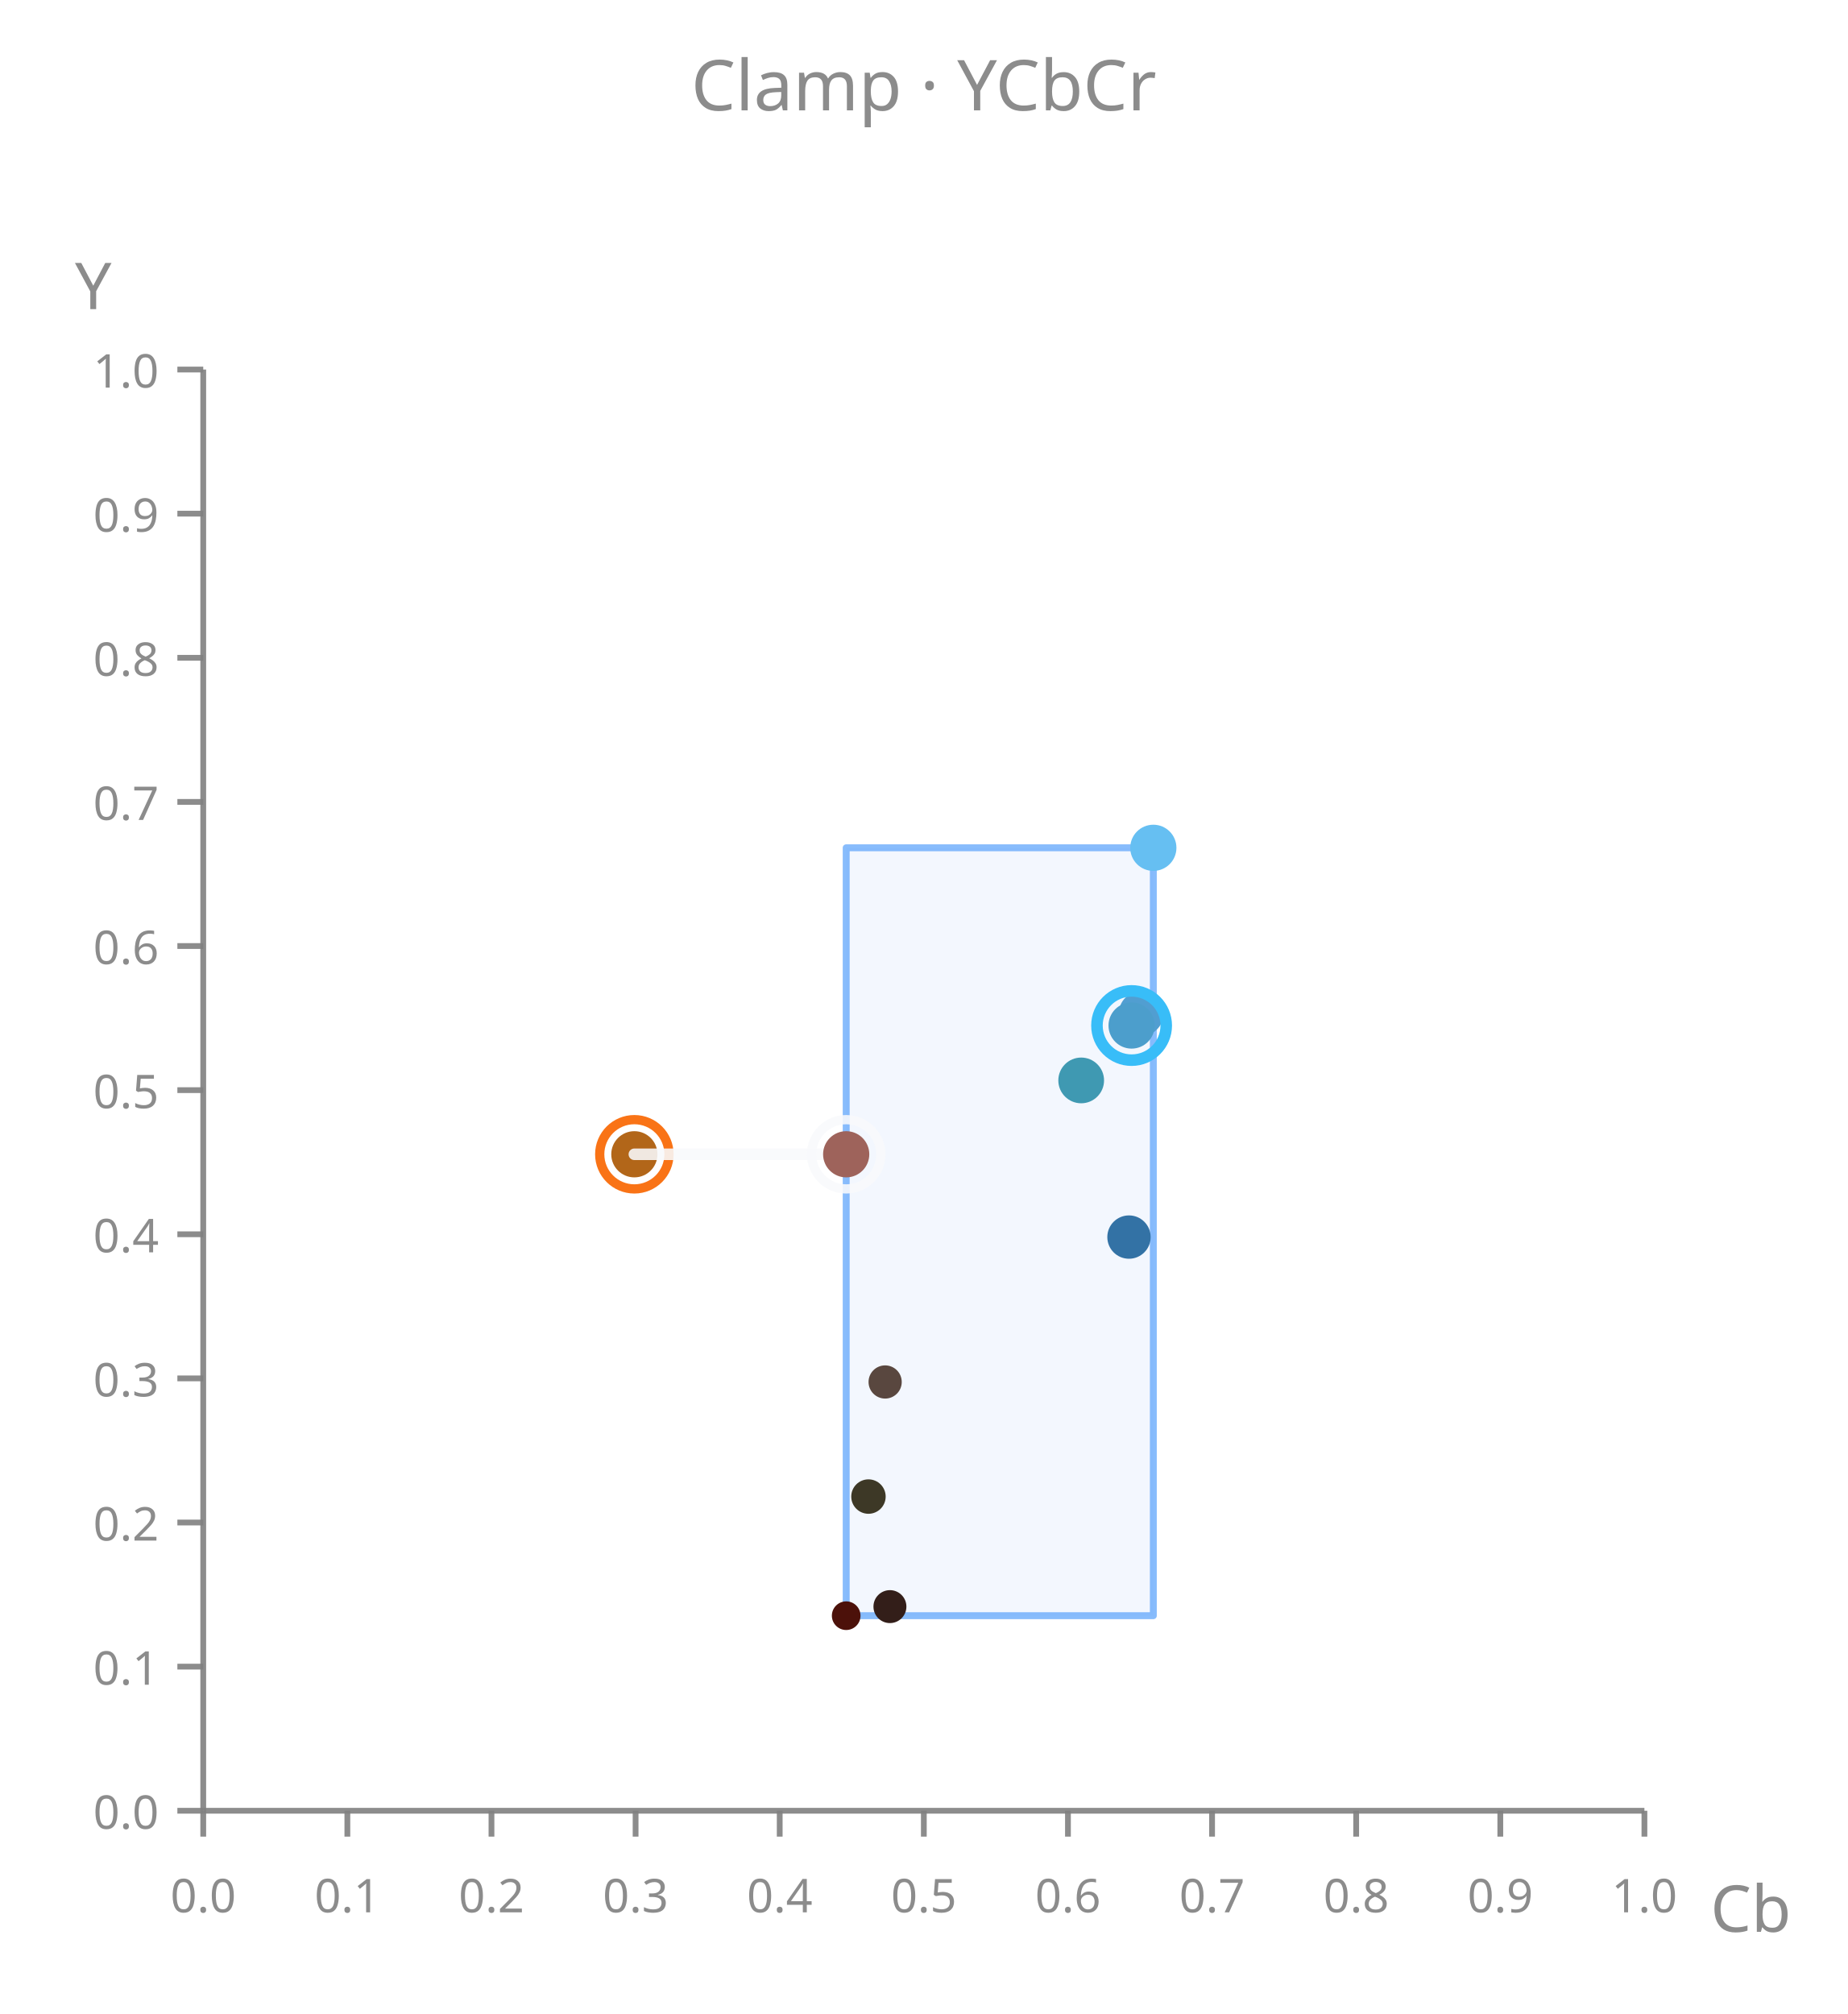
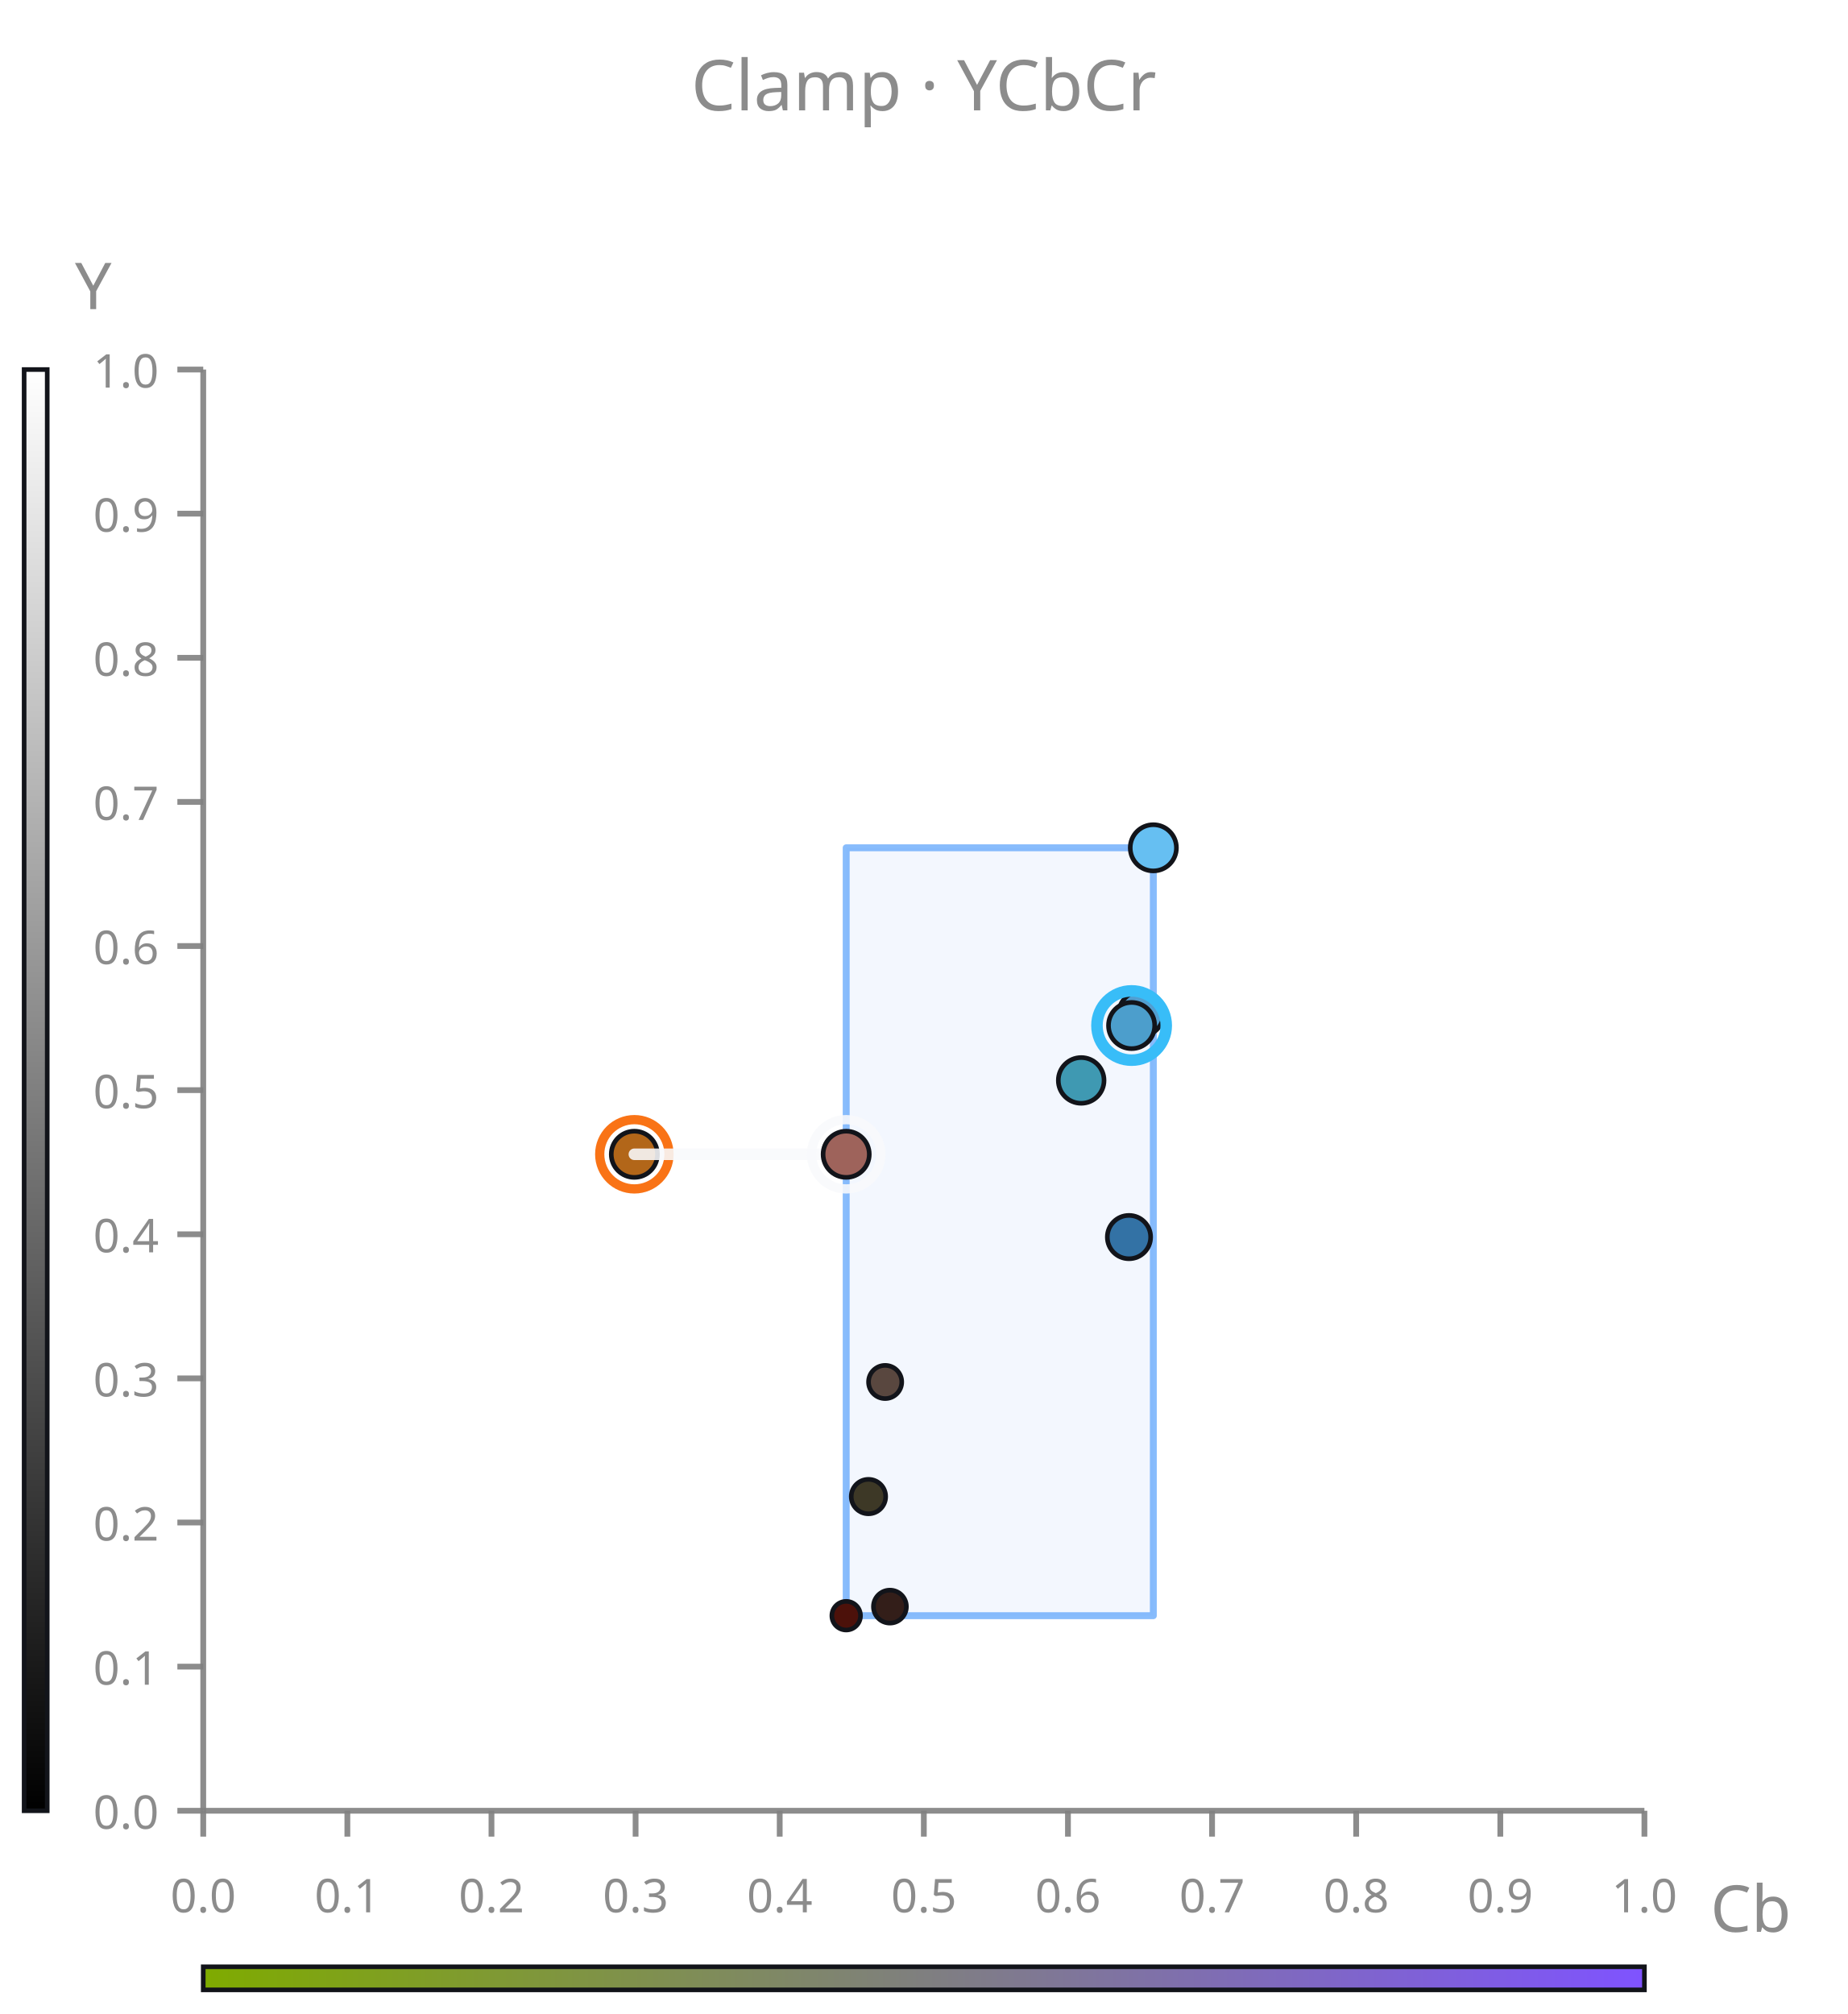
<svg xmlns="http://www.w3.org/2000/svg" baseProfile="full" height="436.0px" version="1.1" viewBox="0,0,400.0,436.0" width="400.0px">
-   <defs />
+   <defs>
+     <linearGradient gradientUnits="userSpaceOnUse" id="plotGradY_1_2_0" x1="7.724" x2="7.724" y1="80" y2="392.0">
+       <stop offset="0" stop-color="rgb(255,255,255)" />
+       <stop offset="1" stop-color="rgb(0,0,0)" />
+     </linearGradient>
+     <linearGradient gradientUnits="userSpaceOnUse" id="plotGradX_1_2_0" x1="44.0" x2="356" y1="428.276" y2="428.276">
+       <stop offset="0" stop-color="rgb(127,171,0)" />
+       <stop offset="1" stop-color="rgb(127,83,255)" />
+     </linearGradient>
+   </defs>
  <g class="layer_bg" />
  <g class="layer_boundary">
    <polygon fill="rgba(59,130,246,0.06)" points="183.192,349.771 249.685,349.771 249.685,183.537 183.192,183.537" stroke="rgba(96,165,250,0.75)" stroke-linejoin="round" stroke-width="1.5" />
  </g>
  <g class="layer_axes">
    <line fill="none" stroke="rgba(128,128,128,0.9)" stroke-width="1.25" x1="44.0" x2="356" y1="392.0" y2="392.0" />
    <line fill="none" stroke="rgba(128,128,128,0.9)" stroke-width="1.25" x1="44.0" x2="44.0" y1="392.0" y2="80" />
    <line fill="none" stroke="rgba(128,128,128,0.9)" stroke-width="1.25" x1="44.0" x2="44.0" y1="392.0" y2="397.6" />
    <text dominant-baseline="hanging" fill="rgba(128,128,128,0.9)" font-family="sans-serif" font-size="10.08" text-anchor="middle" x="44.0" y="406.168">0.0</text>
    <line fill="none" stroke="rgba(128,128,128,0.9)" stroke-width="1.25" x1="75.2" x2="75.2" y1="392.0" y2="397.6" />
    <text dominant-baseline="hanging" fill="rgba(128,128,128,0.9)" font-family="sans-serif" font-size="10.08" text-anchor="middle" x="75.2" y="406.168">0.1</text>
    <line fill="none" stroke="rgba(128,128,128,0.9)" stroke-width="1.25" x1="106.4" x2="106.4" y1="392.0" y2="397.6" />
    <text dominant-baseline="hanging" fill="rgba(128,128,128,0.9)" font-family="sans-serif" font-size="10.08" text-anchor="middle" x="106.4" y="406.168">0.2</text>
    <line fill="none" stroke="rgba(128,128,128,0.9)" stroke-width="1.25" x1="137.6" x2="137.6" y1="392.0" y2="397.6" />
    <text dominant-baseline="hanging" fill="rgba(128,128,128,0.9)" font-family="sans-serif" font-size="10.08" text-anchor="middle" x="137.6" y="406.168">0.3</text>
    <line fill="none" stroke="rgba(128,128,128,0.9)" stroke-width="1.25" x1="168.8" x2="168.8" y1="392.0" y2="397.6" />
    <text dominant-baseline="hanging" fill="rgba(128,128,128,0.9)" font-family="sans-serif" font-size="10.08" text-anchor="middle" x="168.8" y="406.168">0.4</text>
    <line fill="none" stroke="rgba(128,128,128,0.9)" stroke-width="1.25" x1="200" x2="200" y1="392.0" y2="397.6" />
    <text dominant-baseline="hanging" fill="rgba(128,128,128,0.9)" font-family="sans-serif" font-size="10.08" text-anchor="middle" x="200" y="406.168">0.5</text>
    <line fill="none" stroke="rgba(128,128,128,0.9)" stroke-width="1.25" x1="231.2" x2="231.2" y1="392.0" y2="397.6" />
    <text dominant-baseline="hanging" fill="rgba(128,128,128,0.9)" font-family="sans-serif" font-size="10.08" text-anchor="middle" x="231.2" y="406.168">0.6</text>
    <line fill="none" stroke="rgba(128,128,128,0.9)" stroke-width="1.25" x1="262.4" x2="262.4" y1="392.0" y2="397.6" />
    <text dominant-baseline="hanging" fill="rgba(128,128,128,0.9)" font-family="sans-serif" font-size="10.08" text-anchor="middle" x="262.4" y="406.168">0.7</text>
    <line fill="none" stroke="rgba(128,128,128,0.9)" stroke-width="1.25" x1="293.6" x2="293.6" y1="392.0" y2="397.6" />
    <text dominant-baseline="hanging" fill="rgba(128,128,128,0.9)" font-family="sans-serif" font-size="10.08" text-anchor="middle" x="293.6" y="406.168">0.8</text>
    <line fill="none" stroke="rgba(128,128,128,0.9)" stroke-width="1.25" x1="324.8" x2="324.8" y1="392.0" y2="397.6" />
    <text dominant-baseline="hanging" fill="rgba(128,128,128,0.9)" font-family="sans-serif" font-size="10.08" text-anchor="middle" x="324.8" y="406.168">0.9</text>
    <line fill="none" stroke="rgba(128,128,128,0.9)" stroke-width="1.25" x1="356" x2="356" y1="392.0" y2="397.6" />
    <text dominant-baseline="hanging" fill="rgba(128,128,128,0.9)" font-family="sans-serif" font-size="10.08" text-anchor="middle" x="356" y="406.168">1.0</text>
    <line fill="none" stroke="rgba(128,128,128,0.9)" stroke-width="1.25" x1="44.0" x2="38.4" y1="392.0" y2="392.0" />
    <text dominant-baseline="central" fill="rgba(128,128,128,0.9)" font-family="sans-serif" font-size="10.08" text-anchor="end" x="34.4" y="392.0">0.0</text>
    <line fill="none" stroke="rgba(128,128,128,0.9)" stroke-width="1.25" x1="44.0" x2="38.4" y1="360.8" y2="360.8" />
    <text dominant-baseline="central" fill="rgba(128,128,128,0.9)" font-family="sans-serif" font-size="10.08" text-anchor="end" x="34.4" y="360.8">0.1</text>
    <line fill="none" stroke="rgba(128,128,128,0.9)" stroke-width="1.25" x1="44.0" x2="38.4" y1="329.6" y2="329.6" />
    <text dominant-baseline="central" fill="rgba(128,128,128,0.9)" font-family="sans-serif" font-size="10.08" text-anchor="end" x="34.4" y="329.6">0.2</text>
    <line fill="none" stroke="rgba(128,128,128,0.9)" stroke-width="1.25" x1="44.0" x2="38.4" y1="298.4" y2="298.4" />
    <text dominant-baseline="central" fill="rgba(128,128,128,0.9)" font-family="sans-serif" font-size="10.08" text-anchor="end" x="34.4" y="298.4">0.3</text>
    <line fill="none" stroke="rgba(128,128,128,0.9)" stroke-width="1.25" x1="44.0" x2="38.4" y1="267.2" y2="267.2" />
    <text dominant-baseline="central" fill="rgba(128,128,128,0.9)" font-family="sans-serif" font-size="10.08" text-anchor="end" x="34.4" y="267.2">0.4</text>
    <line fill="none" stroke="rgba(128,128,128,0.9)" stroke-width="1.25" x1="44.0" x2="38.4" y1="236" y2="236" />
    <text dominant-baseline="central" fill="rgba(128,128,128,0.9)" font-family="sans-serif" font-size="10.08" text-anchor="end" x="34.4" y="236">0.5</text>
    <line fill="none" stroke="rgba(128,128,128,0.9)" stroke-width="1.25" x1="44.0" x2="38.4" y1="204.8" y2="204.8" />
    <text dominant-baseline="central" fill="rgba(128,128,128,0.9)" font-family="sans-serif" font-size="10.08" text-anchor="end" x="34.4" y="204.8">0.6</text>
    <line fill="none" stroke="rgba(128,128,128,0.9)" stroke-width="1.25" x1="44.0" x2="38.4" y1="173.6" y2="173.6" />
    <text dominant-baseline="central" fill="rgba(128,128,128,0.9)" font-family="sans-serif" font-size="10.08" text-anchor="end" x="34.4" y="173.6">0.7</text>
    <line fill="none" stroke="rgba(128,128,128,0.9)" stroke-width="1.25" x1="44.0" x2="38.4" y1="142.4" y2="142.4" />
    <text dominant-baseline="central" fill="rgba(128,128,128,0.9)" font-family="sans-serif" font-size="10.08" text-anchor="end" x="34.4" y="142.4">0.8</text>
    <line fill="none" stroke="rgba(128,128,128,0.9)" stroke-width="1.25" x1="44.0" x2="38.4" y1="111.2" y2="111.2" />
    <text dominant-baseline="central" fill="rgba(128,128,128,0.9)" font-family="sans-serif" font-size="10.08" text-anchor="end" x="34.4" y="111.2">0.9</text>
    <line fill="none" stroke="rgba(128,128,128,0.9)" stroke-width="1.25" x1="44.0" x2="38.4" y1="80" y2="80" />
    <text dominant-baseline="central" fill="rgba(128,128,128,0.9)" font-family="sans-serif" font-size="10.08" text-anchor="end" x="34.4" y="80">1.0</text>
    <text fill="rgba(128,128,128,0.9)" font-family="sans-serif" font-size="14" x="370.3" y="418.208">Cb</text>
    <text fill="rgba(128,128,128,0.9)" font-family="sans-serif" font-size="14" x="16.224" y="66.928">Y</text>
+     <rect fill="url(#plotGradY_1_2_0) none" height="312" shape-rendering="geometricPrecision" stroke="rgba(18,20,26,1.0)" stroke-width="1.0" width="5.0" x="5.224" y="80" />
+     <rect fill="url(#plotGradX_1_2_0) none" height="5.0" shape-rendering="geometricPrecision" stroke="rgba(18,20,26,1.0)" stroke-width="1.0" width="312" x="44.0" y="425.776" />
  </g>
  <g class="layer_dots">
-     <circle cx="183.192" cy="349.771" fill="rgb(76,17,10)" r="3.1" stroke="none" />
-     <circle cx="192.66" cy="347.808" fill="rgb(51,30,25)" r="3.567" stroke="none" />
-     <circle cx="191.625" cy="299.177" fill="rgb(89,71,63)" r="3.593" stroke="none" />
-     <circle cx="188.013" cy="323.984" fill="rgb(61,56,38)" r="3.727" stroke="none" />
-     <circle cx="244.414" cy="267.808" fill="rgb(51,114,165)" r="4.692" stroke="none" />
-     <circle cx="247.049" cy="219.433" fill="rgb(81,158,209)" r="4.846" stroke="none" />
-     <circle cx="244.98" cy="222.01" fill="rgb(76,158,204)" r="5.0" stroke="none" />
-     <circle cx="234.066" cy="233.894" fill="rgb(63,153,178)" r="4.95" stroke="none" />
-     <circle cx="249.685" cy="183.537" fill="rgb(102,191,242)" r="5.0" stroke="none" />
-     <circle cx="137.332" cy="249.884" fill="rgb(178,102,25)" r="5.0" stroke="none" />
+     <circle cx="183.192" cy="349.771" fill="rgb(76,17,10)" r="3.1" stroke="rgba(18,20,26,1.0)" stroke-width="1.0" />
+     <circle cx="192.66" cy="347.808" fill="rgb(51,30,25)" r="3.567" stroke="rgba(18,20,26,1.0)" stroke-width="1.0" />
+     <circle cx="191.625" cy="299.177" fill="rgb(89,71,63)" r="3.593" stroke="rgba(18,20,26,1.0)" stroke-width="1.0" />
+     <circle cx="188.013" cy="323.984" fill="rgb(61,56,38)" r="3.727" stroke="rgba(18,20,26,1.0)" stroke-width="1.0" />
+     <circle cx="244.414" cy="267.808" fill="rgb(51,114,165)" r="4.692" stroke="rgba(18,20,26,1.0)" stroke-width="1.0" />
+     <circle cx="247.049" cy="219.433" fill="rgb(81,158,209)" r="4.846" stroke="rgba(18,20,26,1.0)" stroke-width="1.0" />
+     <circle cx="244.98" cy="222.01" fill="rgb(76,158,204)" r="5.0" stroke="rgba(18,20,26,1.0)" stroke-width="1.0" />
+     <circle cx="234.066" cy="233.894" fill="rgb(63,153,178)" r="4.95" stroke="rgba(18,20,26,1.0)" stroke-width="1.0" />
+     <circle cx="249.685" cy="183.537" fill="rgb(102,191,242)" r="5.0" stroke="rgba(18,20,26,1.0)" stroke-width="1.0" />
+     <circle cx="137.332" cy="249.884" fill="rgb(178,102,25)" r="5.0" stroke="rgba(18,20,26,1.0)" stroke-width="1.0" />
  </g>
  <g class="layer_overlay">
    <circle cx="244.98" cy="222.01" fill="none" r="7.5" stroke="rgba(56,189,248,1.0)" stroke-width="2.5" />
    <circle cx="137.332" cy="249.884" fill="none" r="7.5" stroke="rgba(249,115,22,1.0)" stroke-width="2.0" />
    <line stroke="rgba(248,250,252,0.88)" stroke-linecap="round" stroke-width="2.5" x1="137.332" x2="183.192" y1="249.884" y2="249.884" />
-     <circle cx="183.192" cy="249.884" fill="rgb(158,99,91)" r="5.0" stroke="none" />
+     <circle cx="183.192" cy="249.884" fill="rgb(158,99,91)" r="5.0" stroke="rgba(18,20,26,1.0)" stroke-width="1.0" />
    <circle cx="183.192" cy="249.884" fill="none" r="7.5" stroke="rgba(248,250,252,0.88)" stroke-width="2.0" />
  </g>
  <g class="layer_header">
    <text dominant-baseline="central" fill="rgba(128,128,128,0.9)" font-family="sans-serif" font-size="15.2" text-anchor="middle" x="200.0" y="18.0">Clamp · YCbCr</text>
  </g>
</svg>
